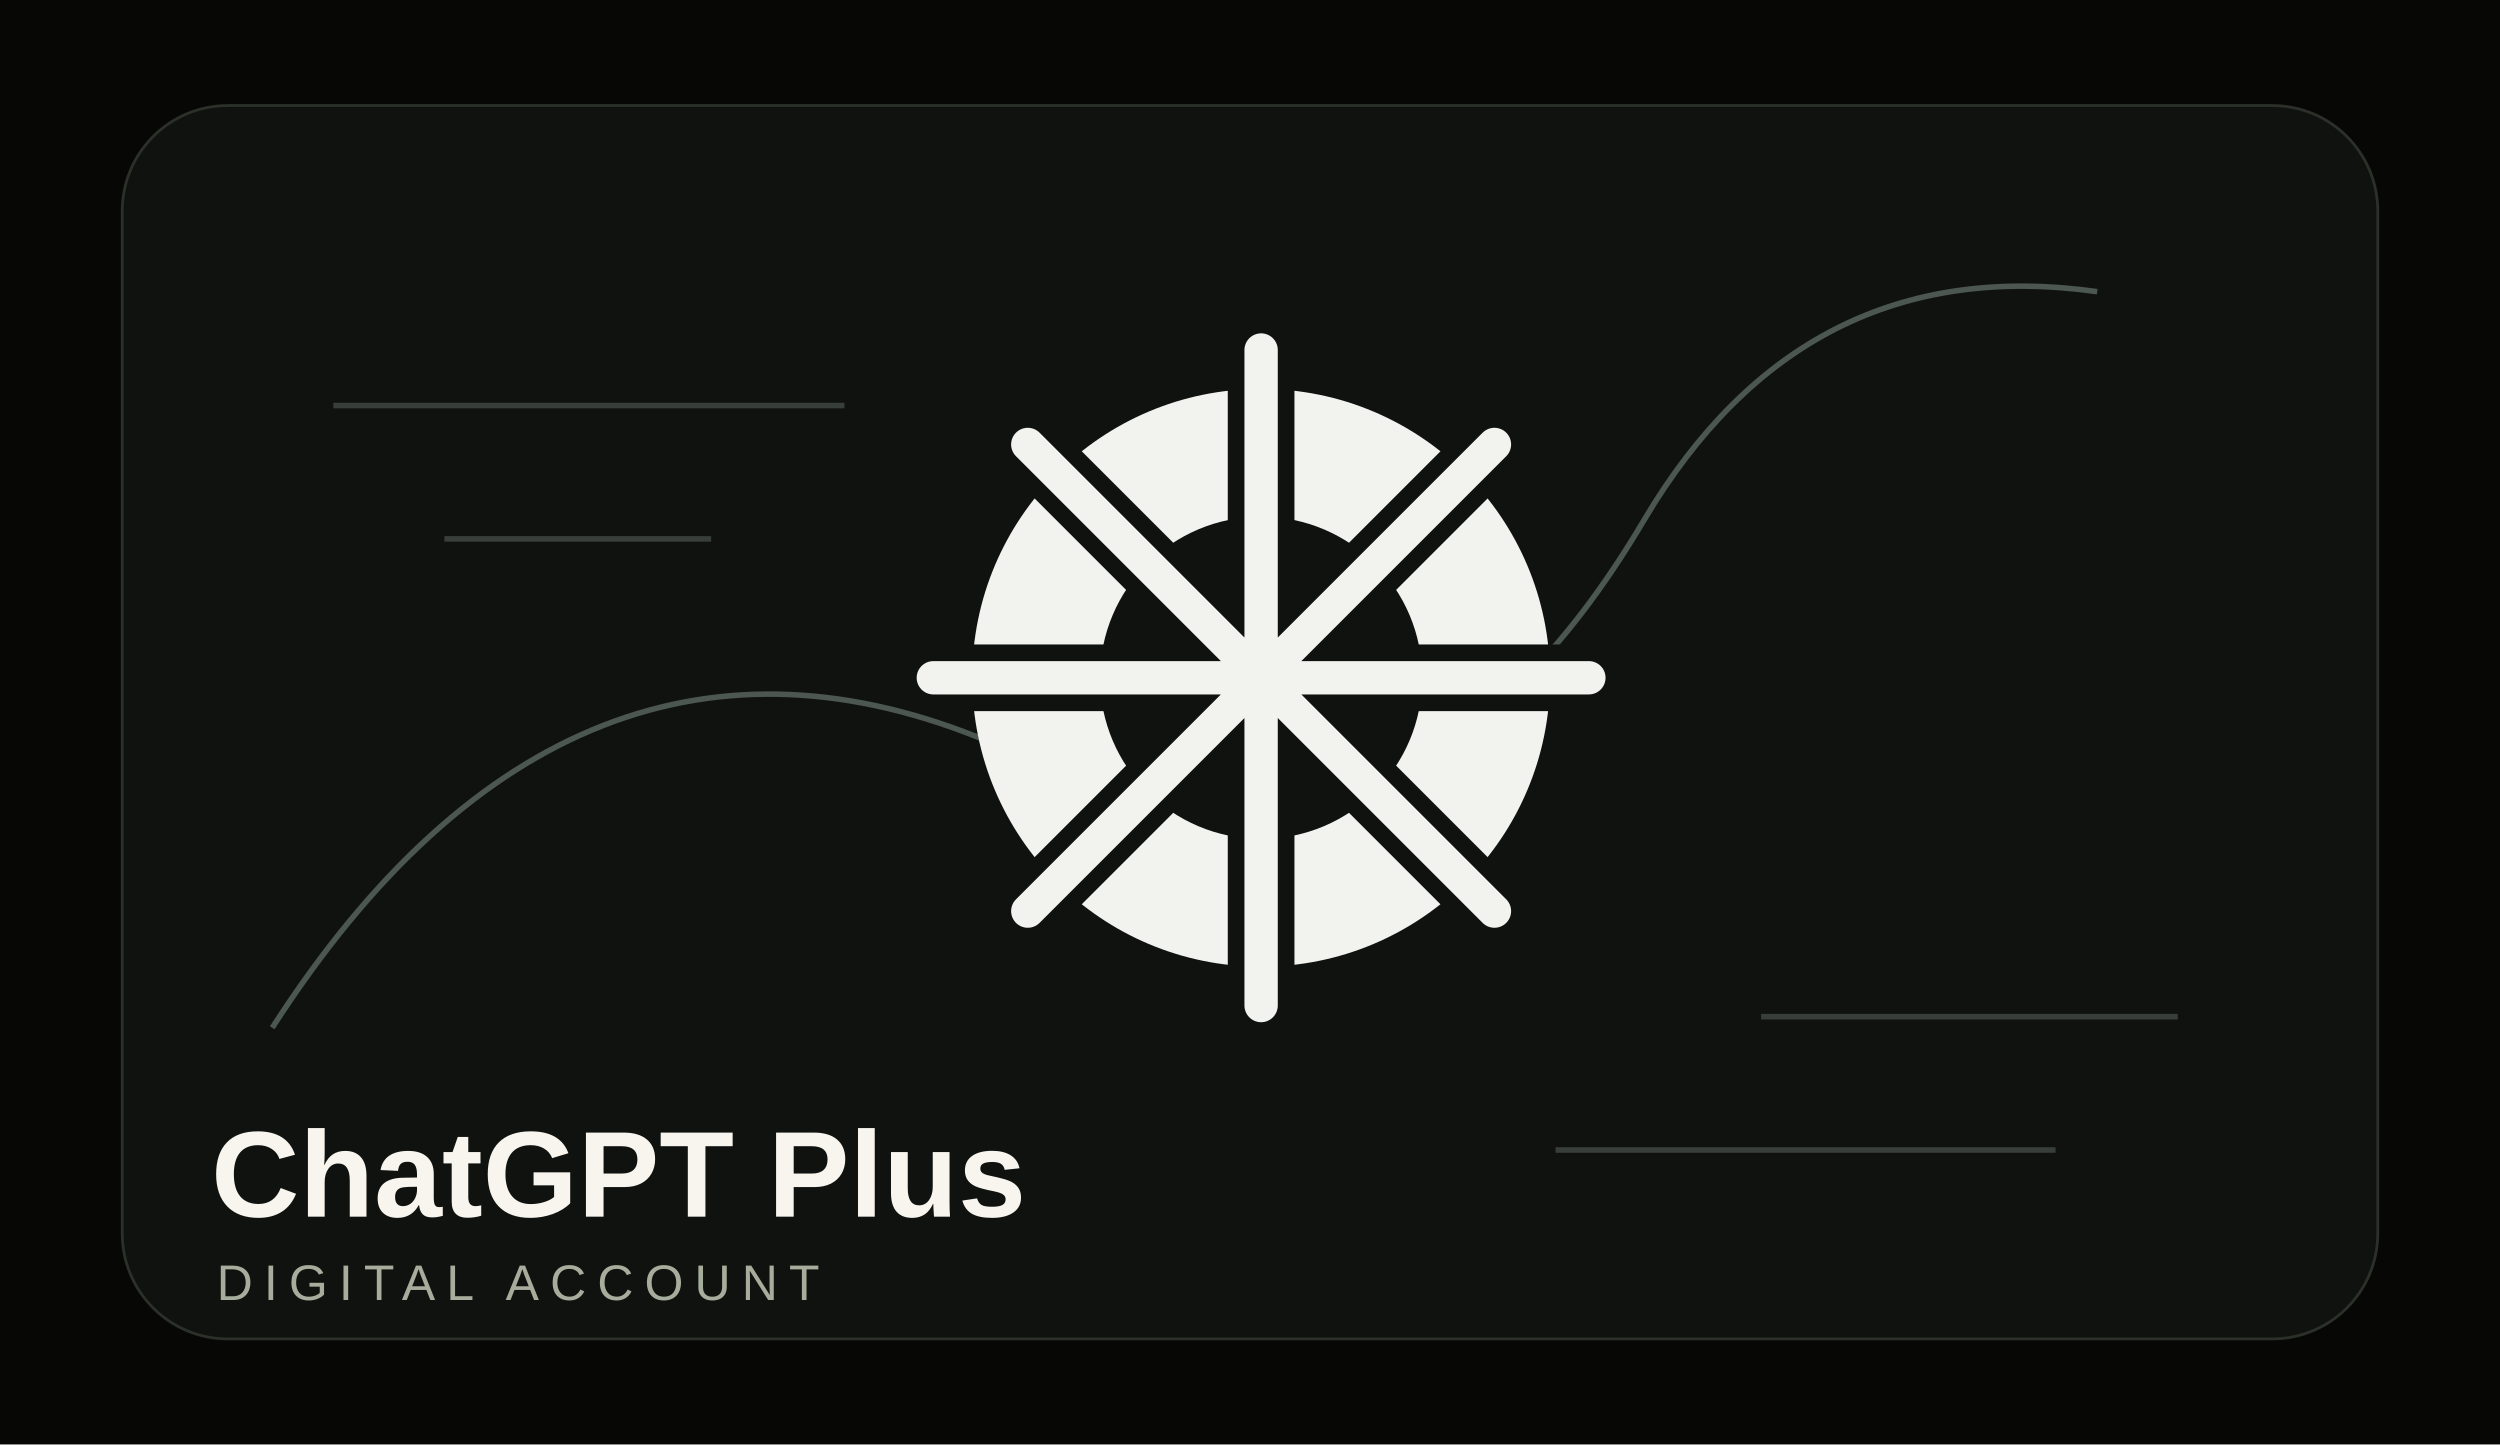
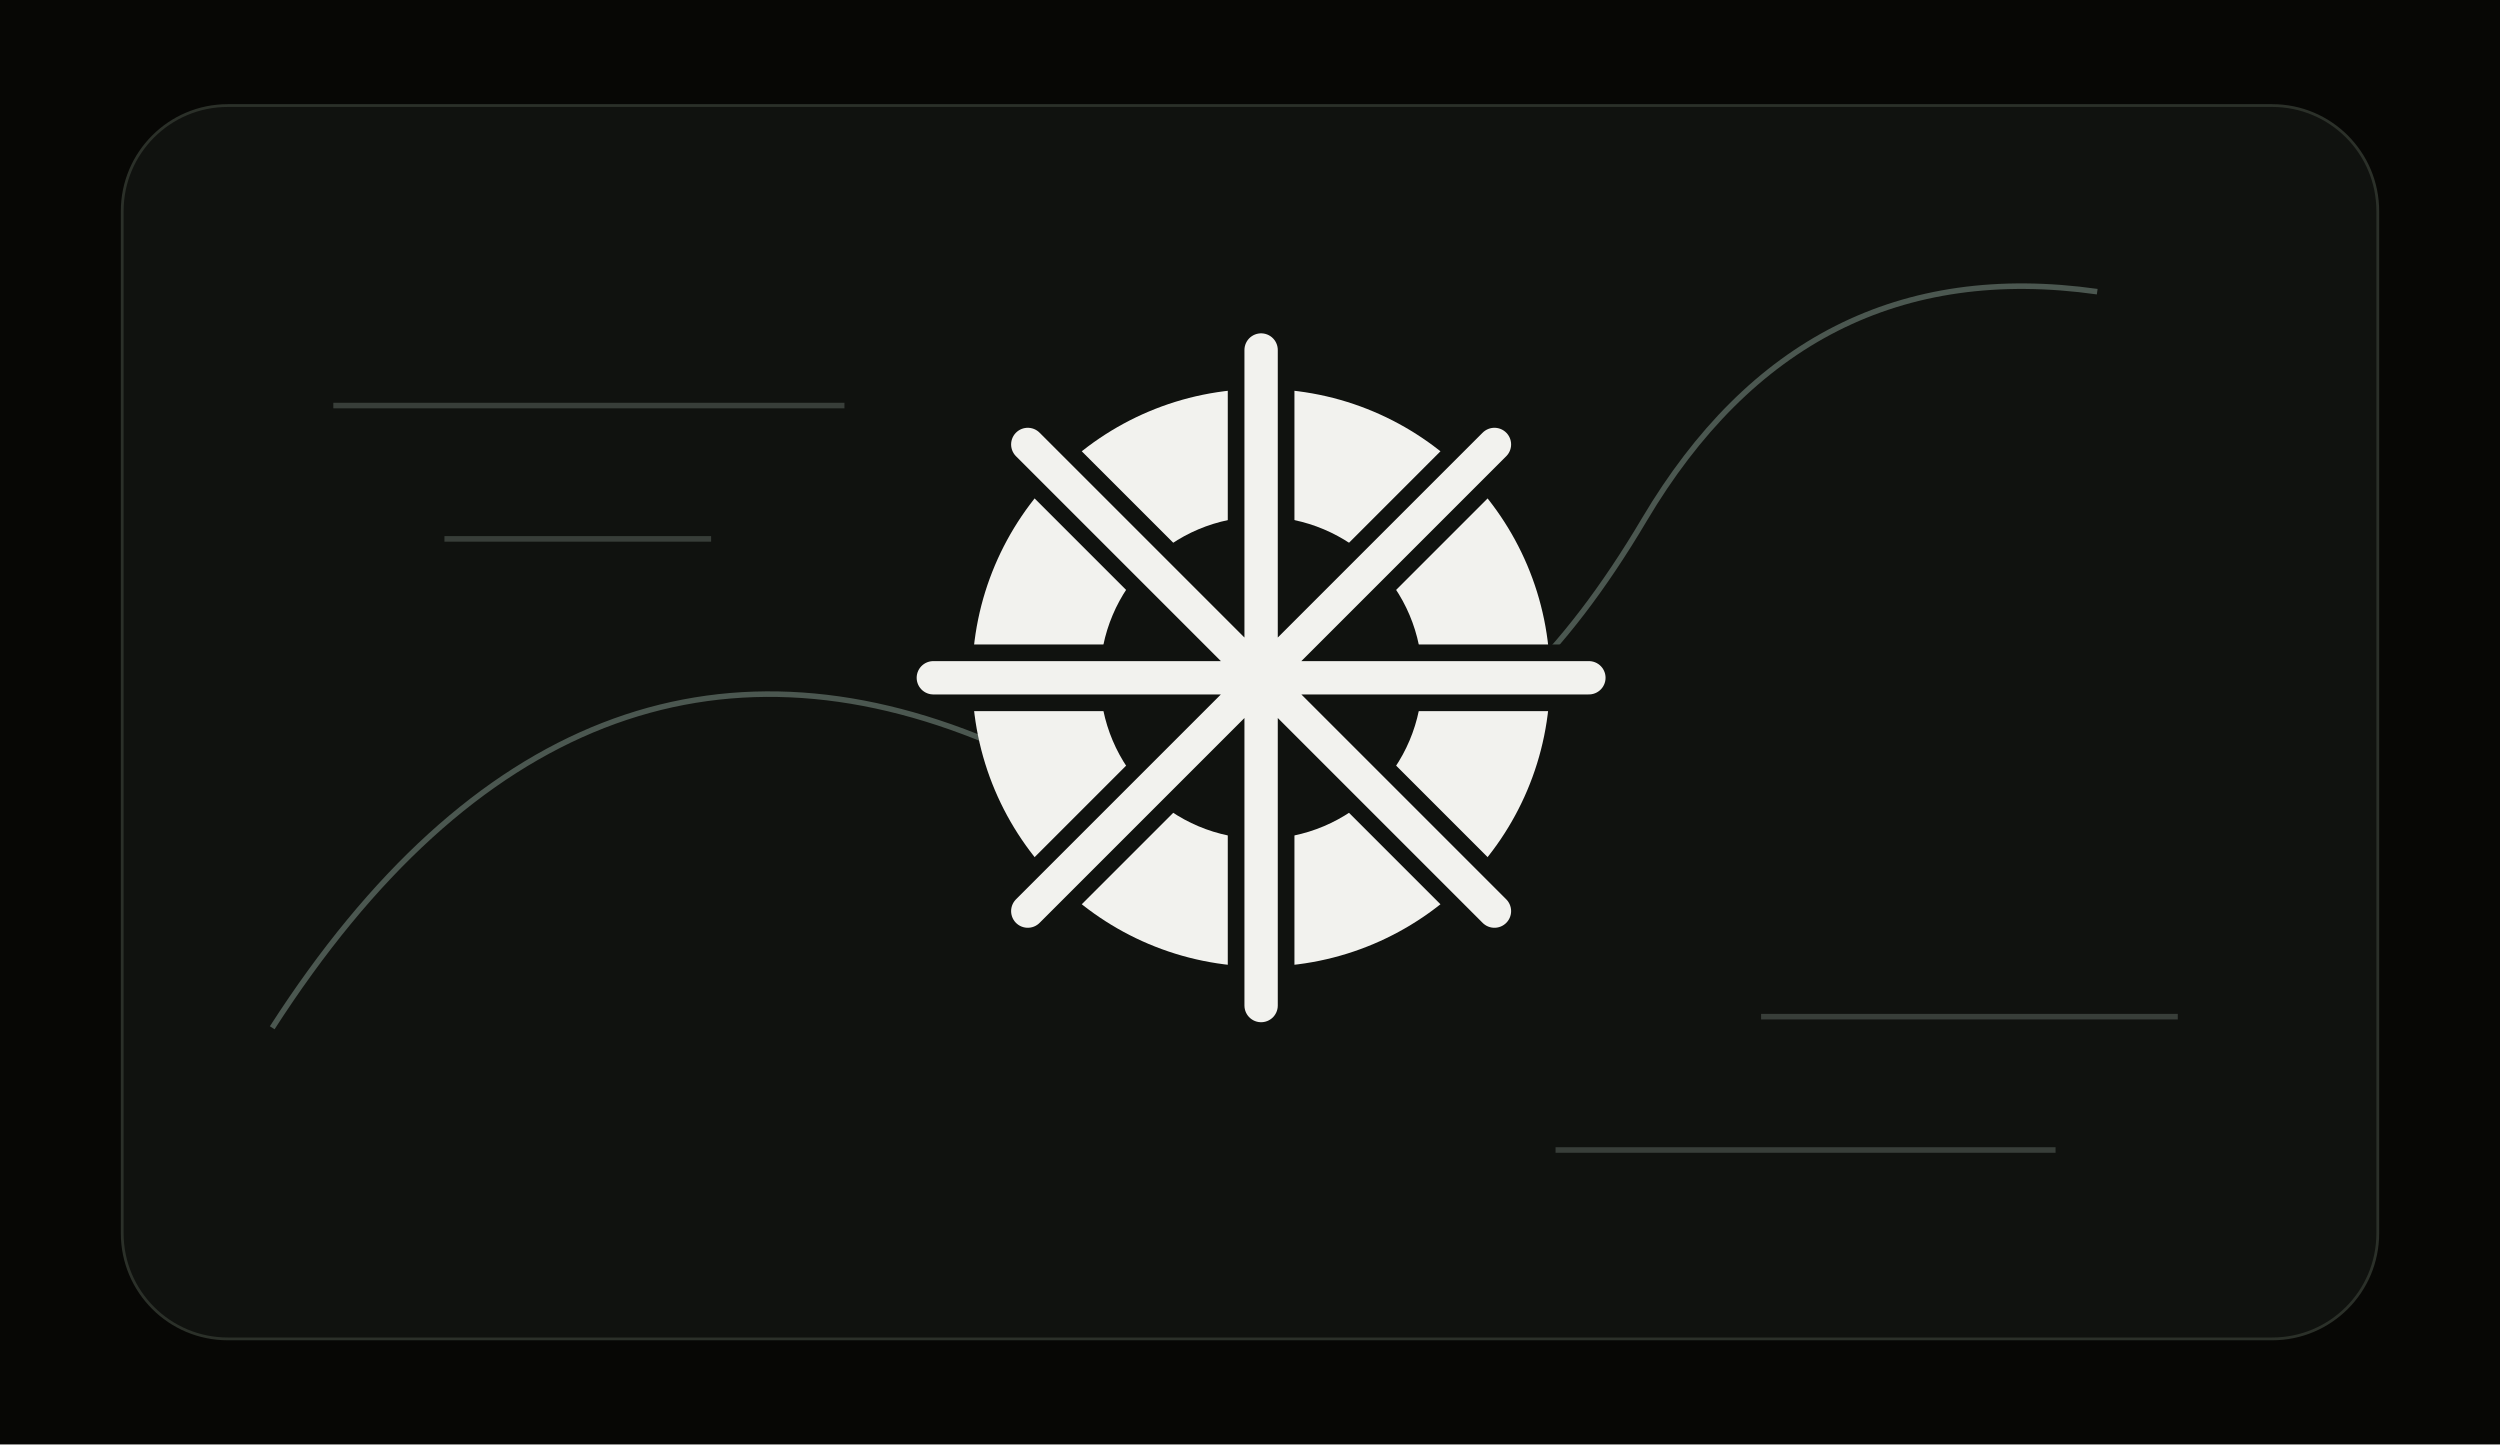
<svg xmlns="http://www.w3.org/2000/svg" viewBox="0 0 900 520" role="img" aria-label="OpenAI premium account artwork">
  <rect width="900" height="520" fill="#070705" />
  <rect x="44" y="38" width="812" height="444" rx="38" fill="#10120f" stroke="#2b3029" />
  <path d="M98 370C170 258 258 226 356 267c108 45 178 18 236-80 38-64 92-92 163-82" fill="none" stroke="#b9d7c8" stroke-width="2" opacity=".35" />
  <path d="M120 146h184m-144 48h96m304 220h180m-106-48h150" stroke="#d8efe3" stroke-width="2" opacity=".2" />
  <circle cx="454" cy="244" r="104" fill="#f2f2ee" />
  <circle cx="454" cy="244" r="58" fill="#10120f" />
  <path d="M454 126v236M336 244h236M370 160l168 168M538 160 370 328" stroke="#10120f" stroke-width="24" stroke-linecap="round" />
  <path d="M454 126v236M336 244h236M370 160l168 168M538 160 370 328" stroke="#f2f2ee" stroke-width="12" stroke-linecap="round" />
-   <text x="76" y="438" fill="#f7f5ee" font-family="Arial, sans-serif" font-size="44" font-weight="800">ChatGPT Plus</text>
-   <text x="78" y="468" fill="#a7ad9c" font-family="Arial, sans-serif" font-size="18" letter-spacing="4">DIGITAL ACCOUNT</text>
</svg>
